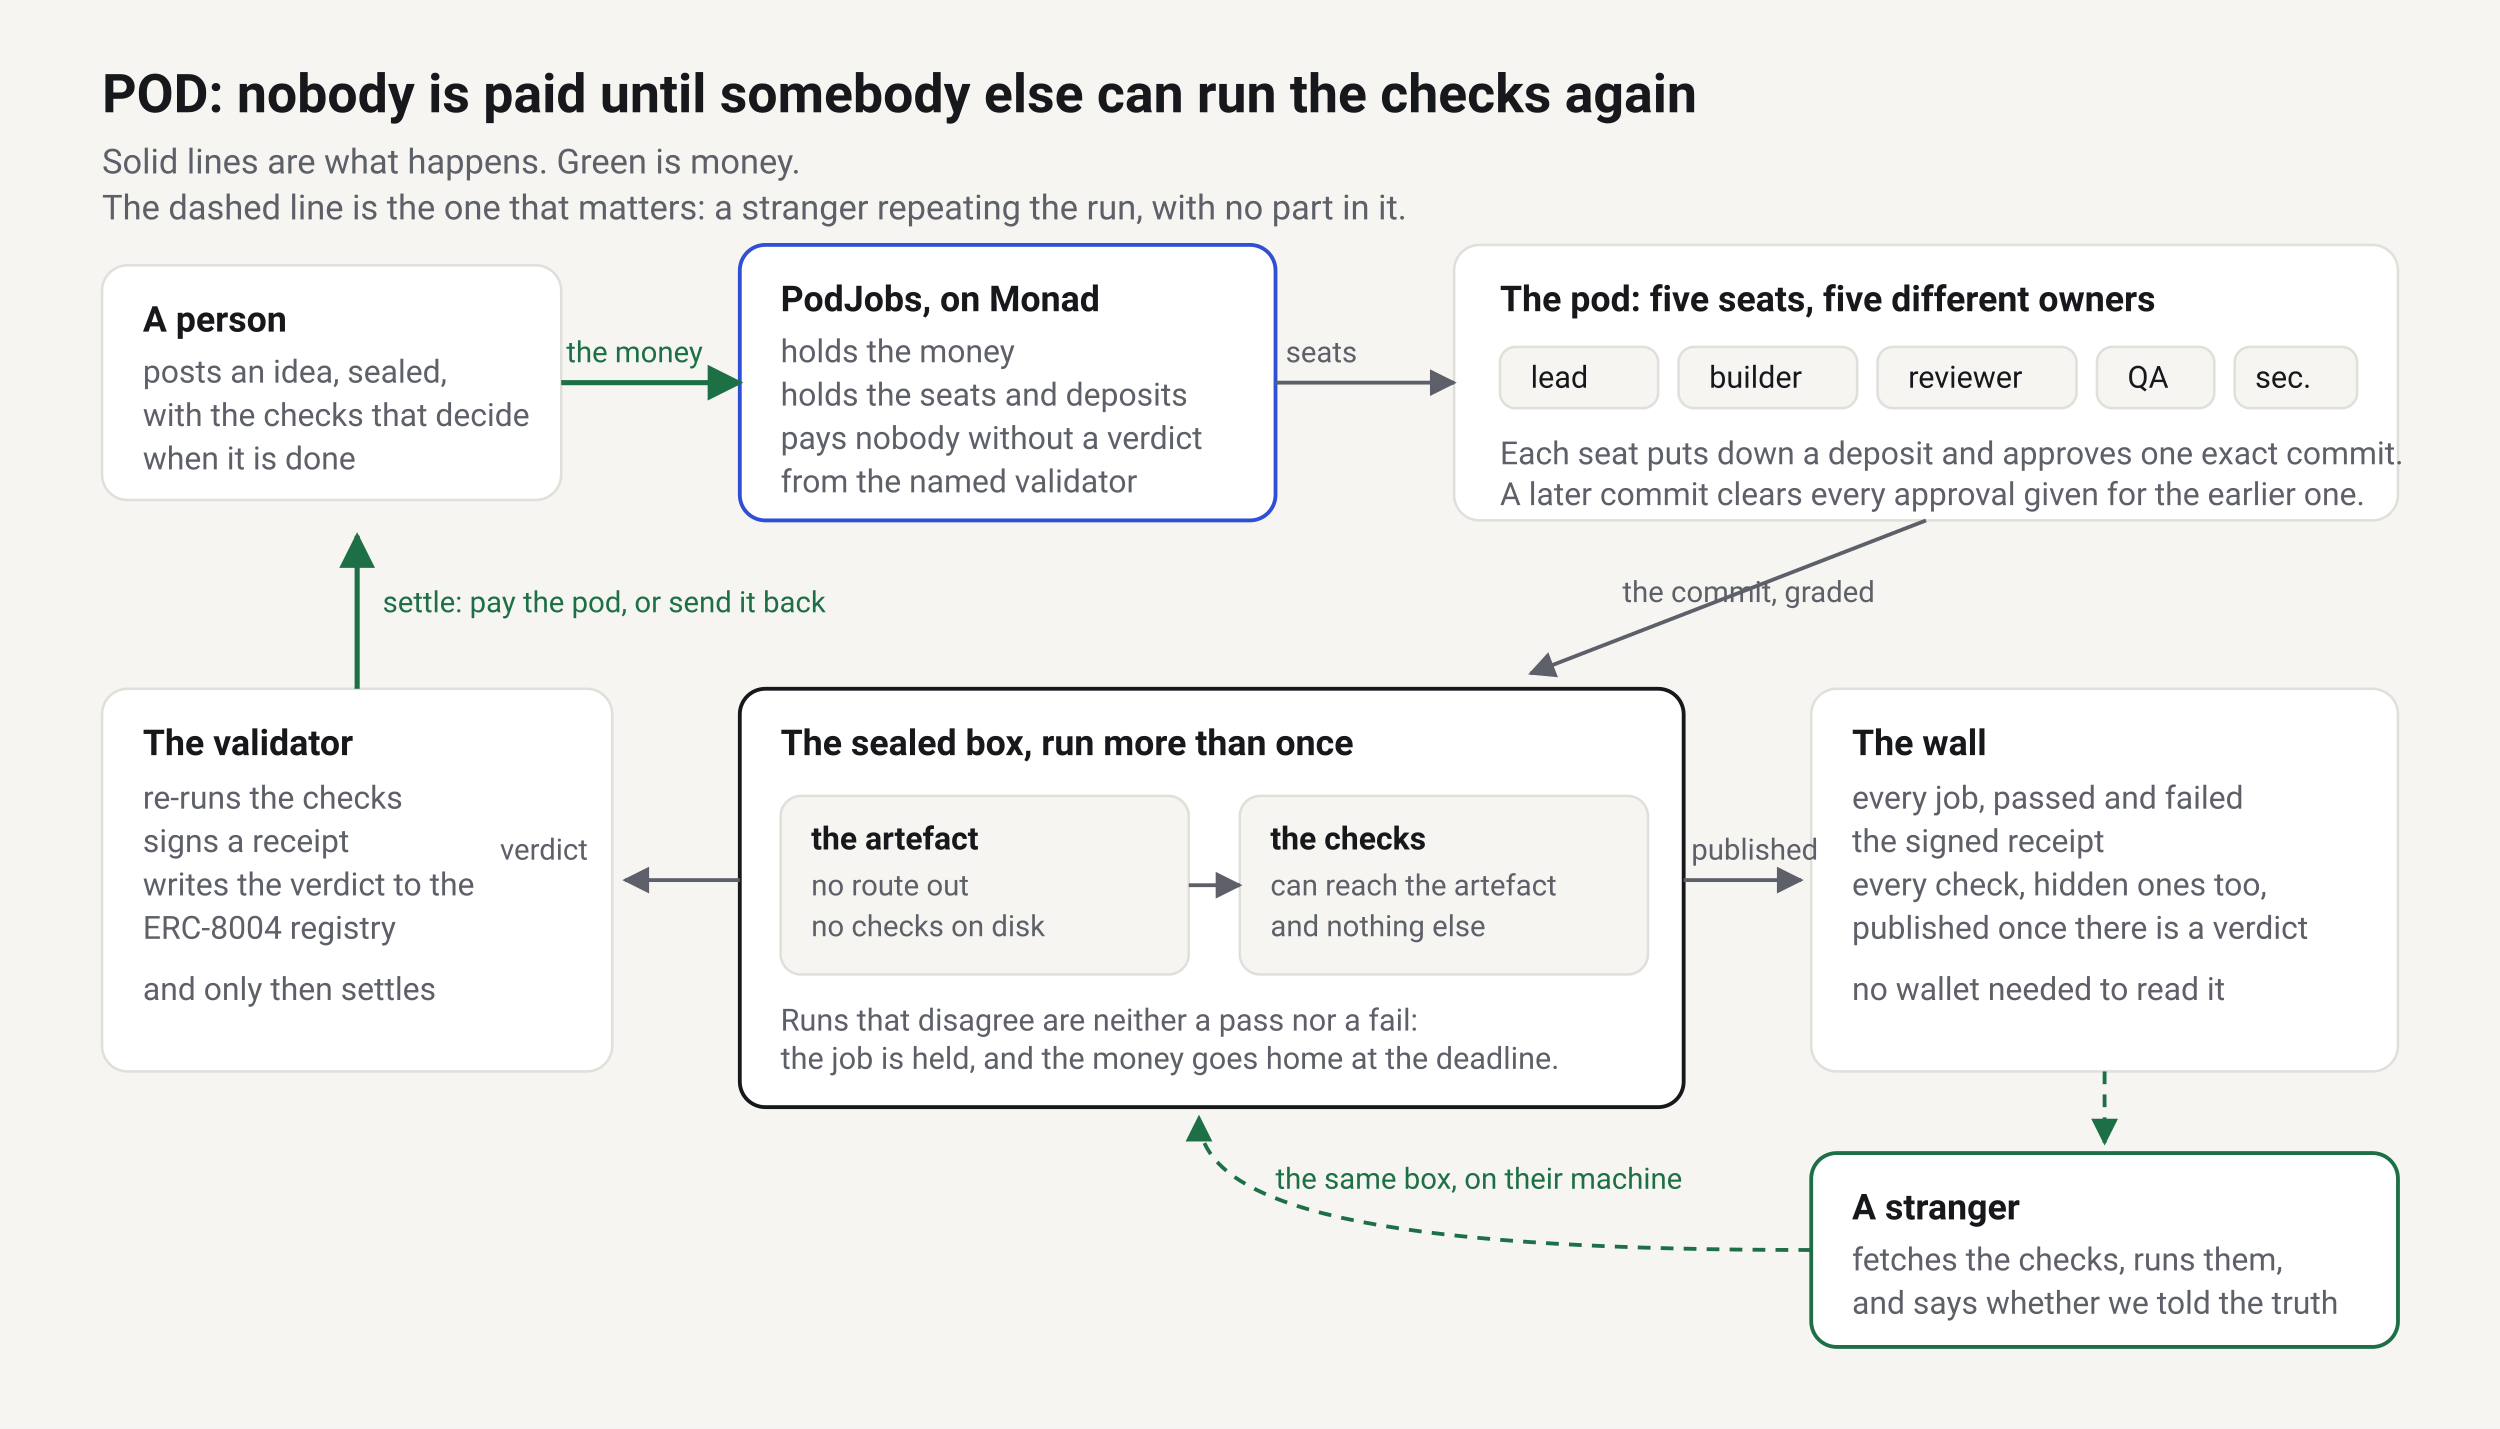
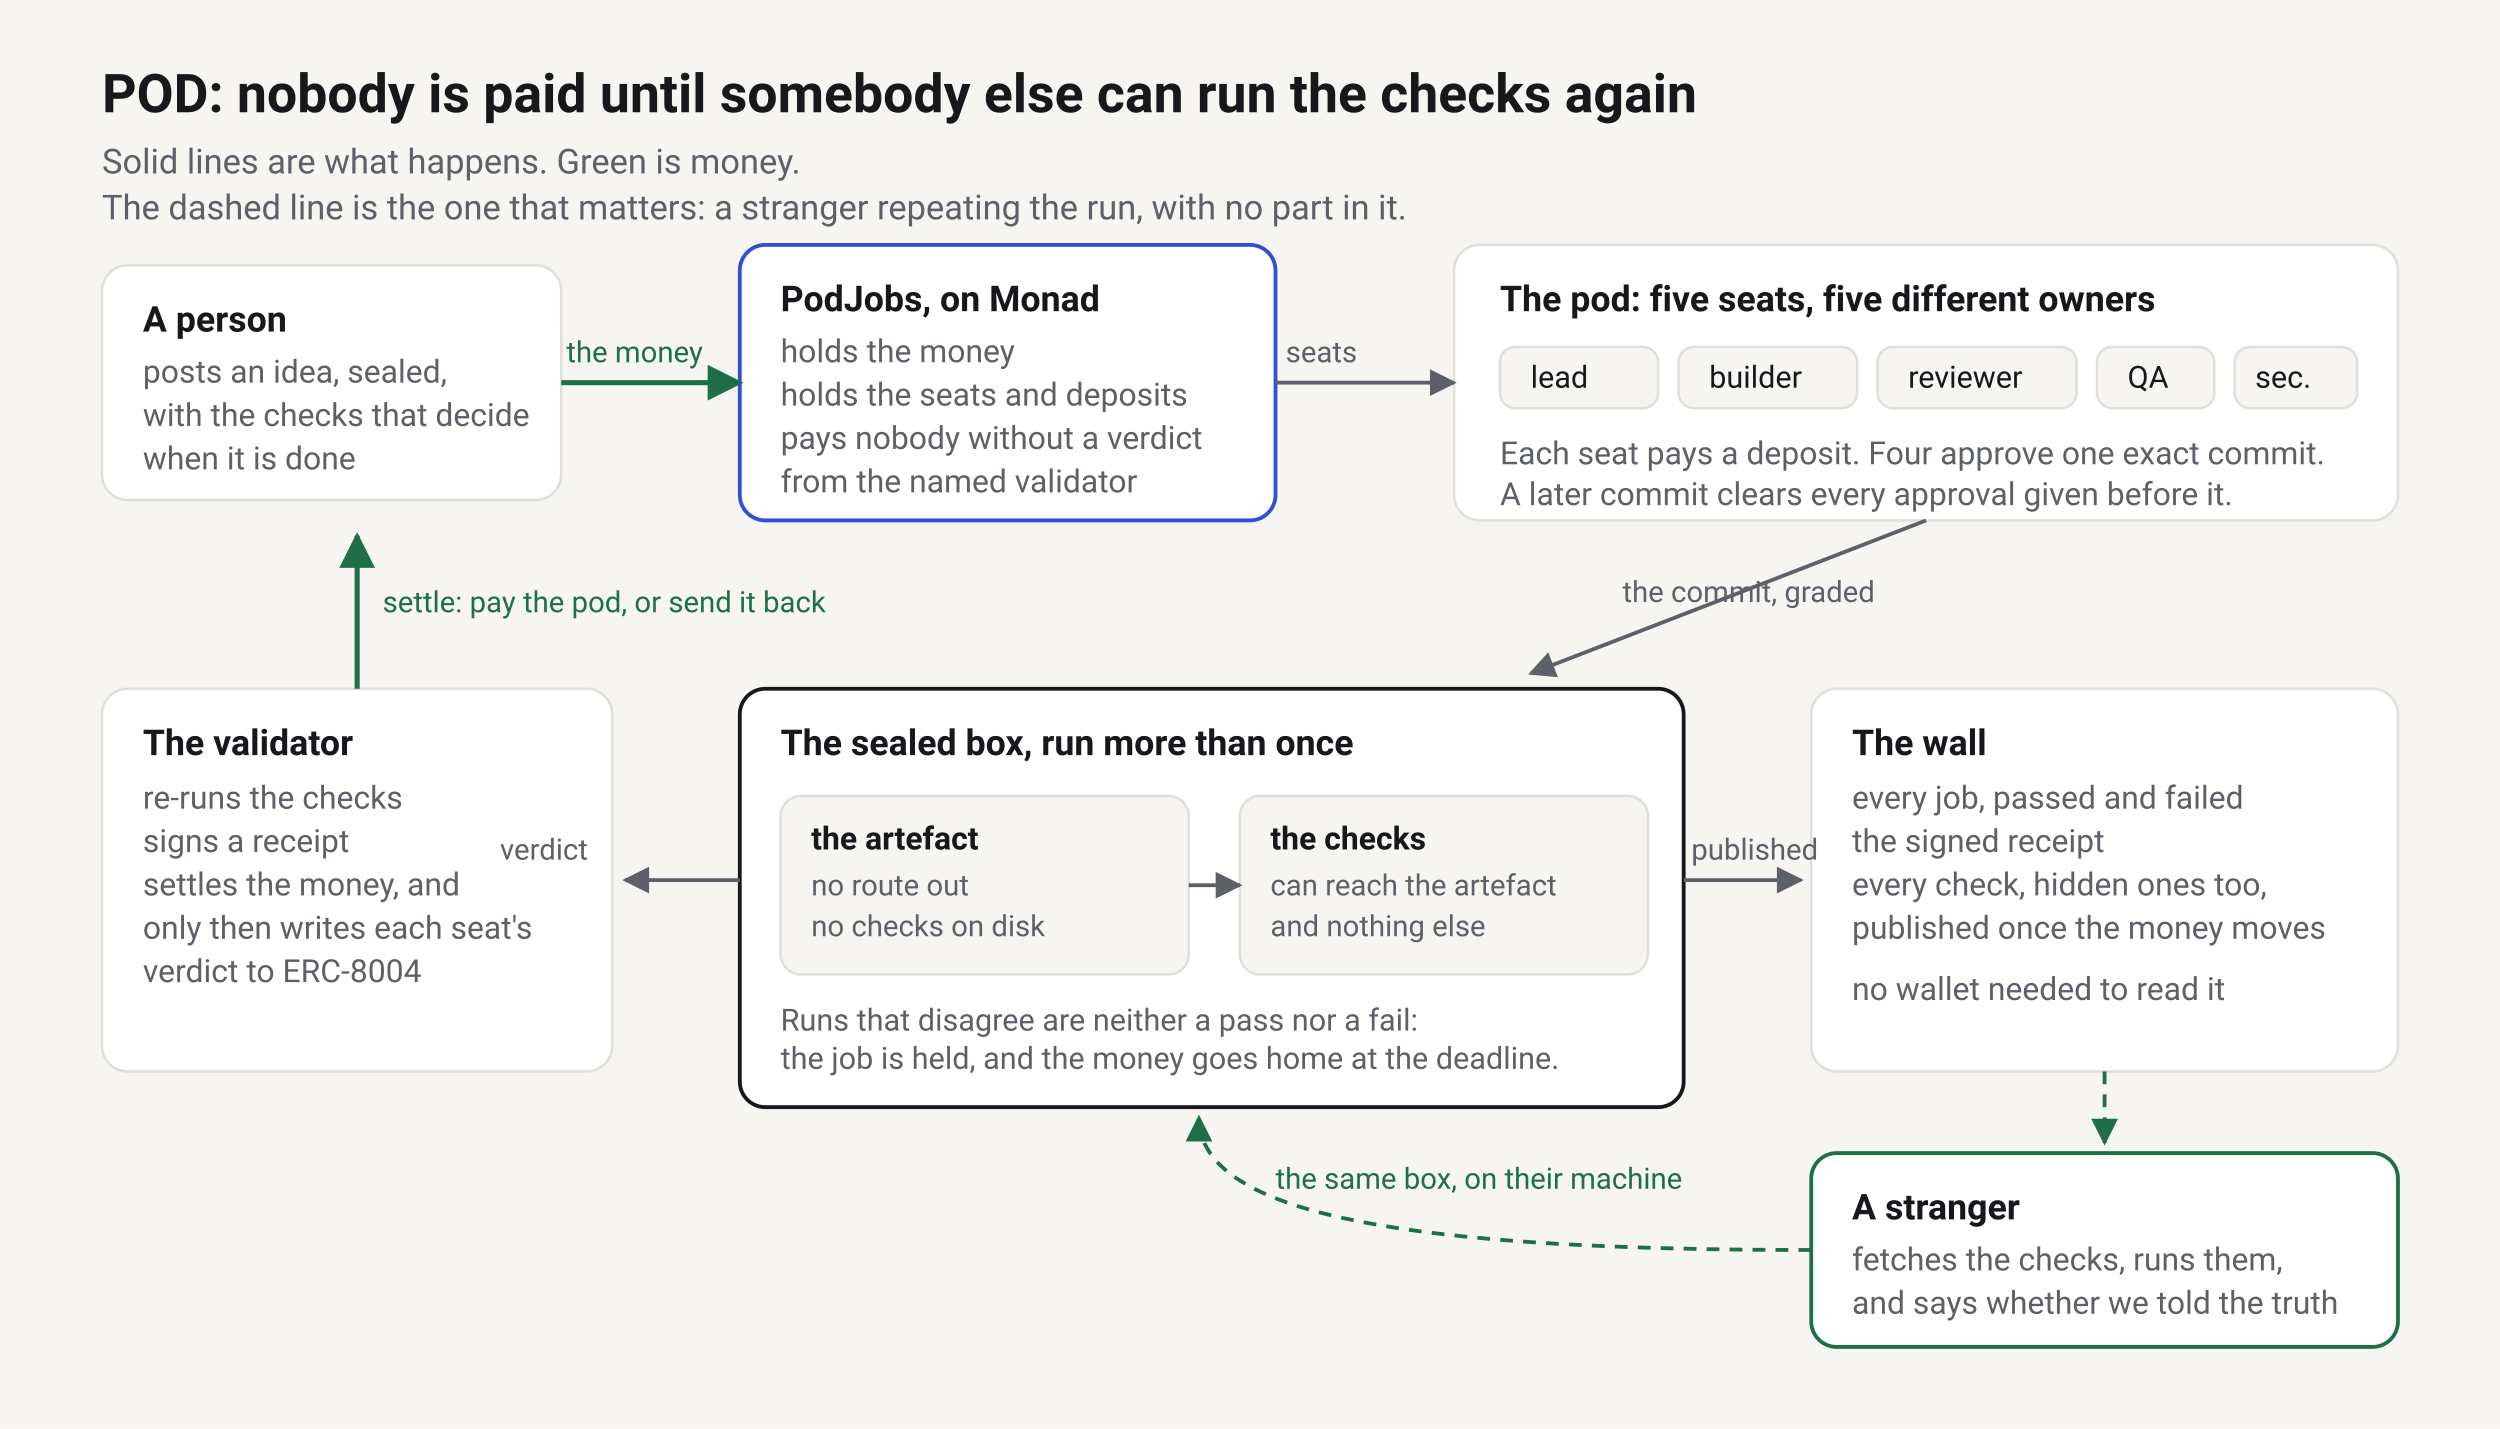
<svg xmlns="http://www.w3.org/2000/svg" viewBox="0 0 980 560" width="980" height="560" font-family="ui-sans-serif, system-ui, -apple-system, Segoe UI, Roboto, sans-serif">
  <defs>
    <marker id="arrow" viewBox="0 0 10 10" refX="9" refY="5" markerWidth="7" markerHeight="7" orient="auto-start-reverse">
      <path d="M 0 0 L 10 5 L 0 10 z" fill="#5d6068" />
    </marker>
    <marker id="arrowMoney" viewBox="0 0 10 10" refX="9" refY="5" markerWidth="7" markerHeight="7" orient="auto-start-reverse">
      <path d="M 0 0 L 10 5 L 0 10 z" fill="#1d6f45" />
    </marker>
  </defs>
  <rect width="980" height="560" fill="#f6f5f2" />
  <text x="40" y="44" font-size="21" font-weight="700" fill="#17181c">POD: nobody is paid until somebody else can run the checks again</text>
  <text x="40" y="68" font-size="13.5" fill="#5d6068">Solid lines are what happens. Green is money.</text>
  <text x="40" y="86" font-size="13.5" fill="#5d6068">The dashed line is the one that matters: a stranger repeating the run, with no part in it.</text>
  <rect x="40" y="104" width="180" height="92" rx="10" fill="#ffffff" stroke="#e0dfda" />
  <text x="56" y="130" font-size="14" font-weight="600" fill="#17181c">A person</text>
  <text x="56" y="150" font-size="12.5" fill="#5d6068">posts an idea, sealed,</text>
  <text x="56" y="167" font-size="12.5" fill="#5d6068">with the checks that decide</text>
  <text x="56" y="184" font-size="12.5" fill="#5d6068">when it is done</text>
  <rect x="290" y="96" width="210" height="108" rx="10" fill="#ffffff" stroke="#2f4fd4" stroke-width="1.5" />
  <text x="306" y="122" font-size="14" font-weight="600" fill="#17181c">PodJobs, on Monad</text>
  <text x="306" y="142" font-size="12.5" fill="#5d6068">holds the money</text>
  <text x="306" y="159" font-size="12.5" fill="#5d6068">holds the seats and deposits</text>
  <text x="306" y="176" font-size="12.5" fill="#5d6068">pays nobody without a verdict</text>
  <text x="306" y="193" font-size="12.5" fill="#5d6068">from the named validator</text>
  <rect x="570" y="96" width="370" height="108" rx="10" fill="#ffffff" stroke="#e0dfda" />
  <text x="588" y="122" font-size="14" font-weight="600" fill="#17181c">The pod: five seats, five different owners</text>
  <g font-size="12" fill="#17181c">
    <rect x="588" y="136" width="62" height="24" rx="6" fill="#f6f5f2" stroke="#e0dfda" />
    <text x="600" y="152">lead</text>
    <rect x="658" y="136" width="70" height="24" rx="6" fill="#f6f5f2" stroke="#e0dfda" />
    <text x="670" y="152">builder</text>
    <rect x="736" y="136" width="78" height="24" rx="6" fill="#f6f5f2" stroke="#e0dfda" />
    <text x="748" y="152">reviewer</text>
    <rect x="822" y="136" width="46" height="24" rx="6" fill="#f6f5f2" stroke="#e0dfda" />
    <text x="834" y="152">QA</text>
    <rect x="876" y="136" width="48" height="24" rx="6" fill="#f6f5f2" stroke="#e0dfda" />
    <text x="884" y="152">sec.</text>
  </g>
-   <text x="588" y="182" font-size="12.5" fill="#5d6068">Each seat puts down a deposit and approves one exact commit.</text>
-   <text x="588" y="198" font-size="12.5" fill="#5d6068">A later commit clears every approval given for the earlier one.</text>
+   <text x="588" y="182" font-size="12.5" fill="#5d6068">Each seat pays a deposit. Four approve one exact commit.</text>
+   <text x="588" y="198" font-size="12.5" fill="#5d6068">A later commit clears every approval given before it.</text>
  <rect x="290" y="270" width="370" height="164" rx="10" fill="#ffffff" stroke="#17181c" stroke-width="1.5" />
  <text x="306" y="296" font-size="14" font-weight="600" fill="#17181c">The sealed box, run more than once</text>
  <rect x="306" y="312" width="160" height="70" rx="8" fill="#f6f5f2" stroke="#e0dfda" />
  <text x="318" y="333" font-size="12.5" font-weight="600" fill="#17181c">the artefact</text>
  <text x="318" y="351" font-size="11.5" fill="#5d6068">no route out</text>
  <text x="318" y="367" font-size="11.5" fill="#5d6068">no checks on disk</text>
  <rect x="486" y="312" width="160" height="70" rx="8" fill="#f6f5f2" stroke="#e0dfda" />
  <text x="498" y="333" font-size="12.5" font-weight="600" fill="#17181c">the checks</text>
  <text x="498" y="351" font-size="11.5" fill="#5d6068">can reach the artefact</text>
  <text x="498" y="367" font-size="11.5" fill="#5d6068">and nothing else</text>
  <line x1="466" y1="347" x2="486" y2="347" stroke="#5d6068" stroke-width="1.5" marker-end="url(#arrow)" />
  <text x="306" y="404" font-size="12" fill="#5d6068">Runs that disagree are neither a pass nor a fail:</text>
  <text x="306" y="419" font-size="12" fill="#5d6068">the job is held, and the money goes home at the deadline.</text>
  <rect x="710" y="270" width="230" height="150" rx="10" fill="#ffffff" stroke="#e0dfda" />
  <text x="726" y="296" font-size="14" font-weight="600" fill="#17181c">The wall</text>
  <text x="726" y="317" font-size="12.5" fill="#5d6068">every job, passed and failed</text>
  <text x="726" y="334" font-size="12.5" fill="#5d6068">the signed receipt</text>
  <text x="726" y="351" font-size="12.5" fill="#5d6068">every check, hidden ones too,</text>
-   <text x="726" y="368" font-size="12.5" fill="#5d6068">published once there is a verdict</text>
+   <text x="726" y="368" font-size="12.5" fill="#5d6068">published once the money moves</text>
  <text x="726" y="392" font-size="12.5" fill="#5d6068">no wallet needed to read it</text>
  <rect x="710" y="452" width="230" height="76" rx="10" fill="#ffffff" stroke="#1d6f45" stroke-width="1.5" />
  <text x="726" y="478" font-size="14" font-weight="600" fill="#17181c">A stranger</text>
  <text x="726" y="498" font-size="12.5" fill="#5d6068">fetches the checks, runs them,</text>
  <text x="726" y="515" font-size="12.5" fill="#5d6068">and says whether we told the truth</text>
  <rect x="40" y="270" width="200" height="150" rx="10" fill="#ffffff" stroke="#e0dfda" />
  <text x="56" y="296" font-size="14" font-weight="600" fill="#17181c">The validator</text>
  <text x="56" y="317" font-size="12.5" fill="#5d6068">re-runs the checks</text>
  <text x="56" y="334" font-size="12.5" fill="#5d6068">signs a receipt</text>
-   <text x="56" y="351" font-size="12.5" fill="#5d6068">writes the verdict to the</text>
-   <text x="56" y="368" font-size="12.5" fill="#5d6068">ERC-8004 registry</text>
-   <text x="56" y="392" font-size="12.5" fill="#5d6068">and only then settles</text>
+   <text x="56" y="351" font-size="12.5" fill="#5d6068">settles the money, and</text>
+   <text x="56" y="368" font-size="12.5" fill="#5d6068">only then writes each seat's</text>
+   <text x="56" y="385" font-size="12.5" fill="#5d6068">verdict to ERC-8004</text>
  <line x1="220" y1="150" x2="290" y2="150" stroke="#1d6f45" stroke-width="2" marker-end="url(#arrowMoney)" />
  <text x="222" y="142" font-size="11.5" fill="#1d6f45">the money</text>
  <line x1="500" y1="150" x2="570" y2="150" stroke="#5d6068" stroke-width="1.5" marker-end="url(#arrow)" />
  <text x="504" y="142" font-size="11.5" fill="#5d6068">seats</text>
  <line x1="755" y1="204" x2="600" y2="264" stroke="#5d6068" stroke-width="1.5" marker-end="url(#arrow)" />
  <text x="636" y="236" font-size="11.5" fill="#5d6068">the commit, graded</text>
  <line x1="290" y1="345" x2="245" y2="345" stroke="#5d6068" stroke-width="1.5" marker-end="url(#arrow)" />
  <text x="196" y="337" font-size="11.5" fill="#5d6068">verdict</text>
  <line x1="140" y1="270" x2="140" y2="210" stroke="#1d6f45" stroke-width="2" marker-end="url(#arrowMoney)" />
  <text x="150" y="240" font-size="11.5" fill="#1d6f45">settle: pay the pod, or send it back</text>
  <line x1="660" y1="345" x2="706" y2="345" stroke="#5d6068" stroke-width="1.5" marker-end="url(#arrow)" />
  <text x="663" y="337" font-size="11.5" fill="#5d6068">published</text>
  <line x1="825" y1="420" x2="825" y2="448" stroke="#1d6f45" stroke-width="1.5" stroke-dasharray="5 4" marker-end="url(#arrowMoney)" />
  <path d="M 710 490 C 560 490 470 478 470 438" fill="none" stroke="#1d6f45" stroke-width="1.5" stroke-dasharray="5 4" marker-end="url(#arrowMoney)" />
  <text x="500" y="466" font-size="11.5" fill="#1d6f45">the same box, on their machine</text>
</svg>
